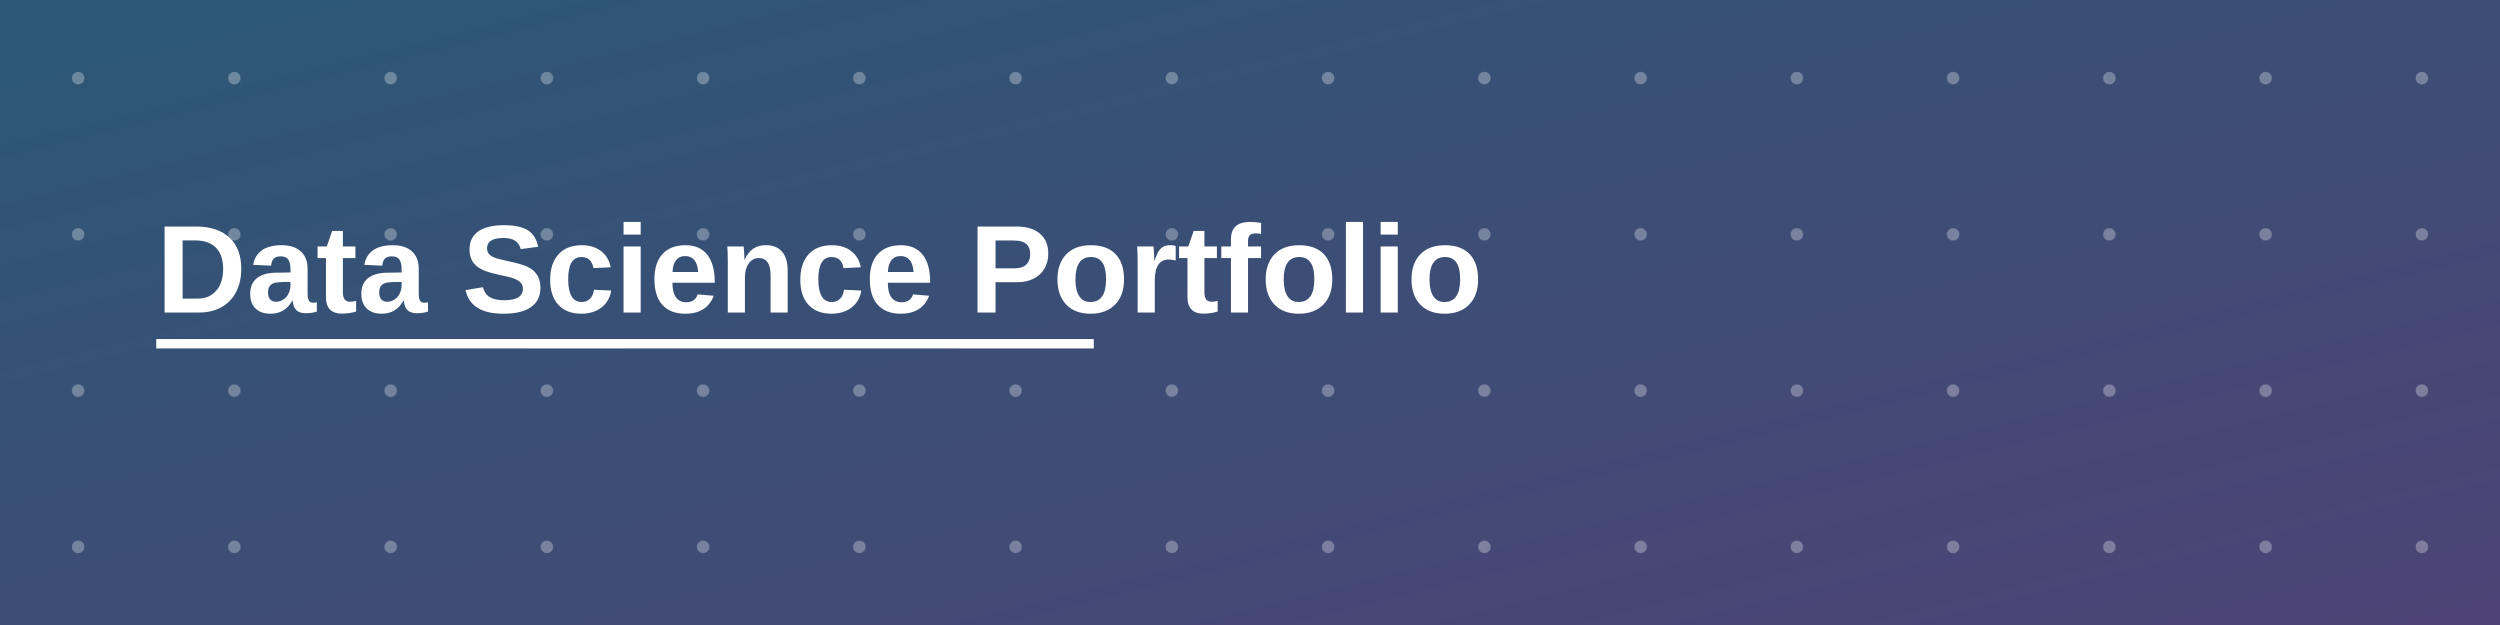
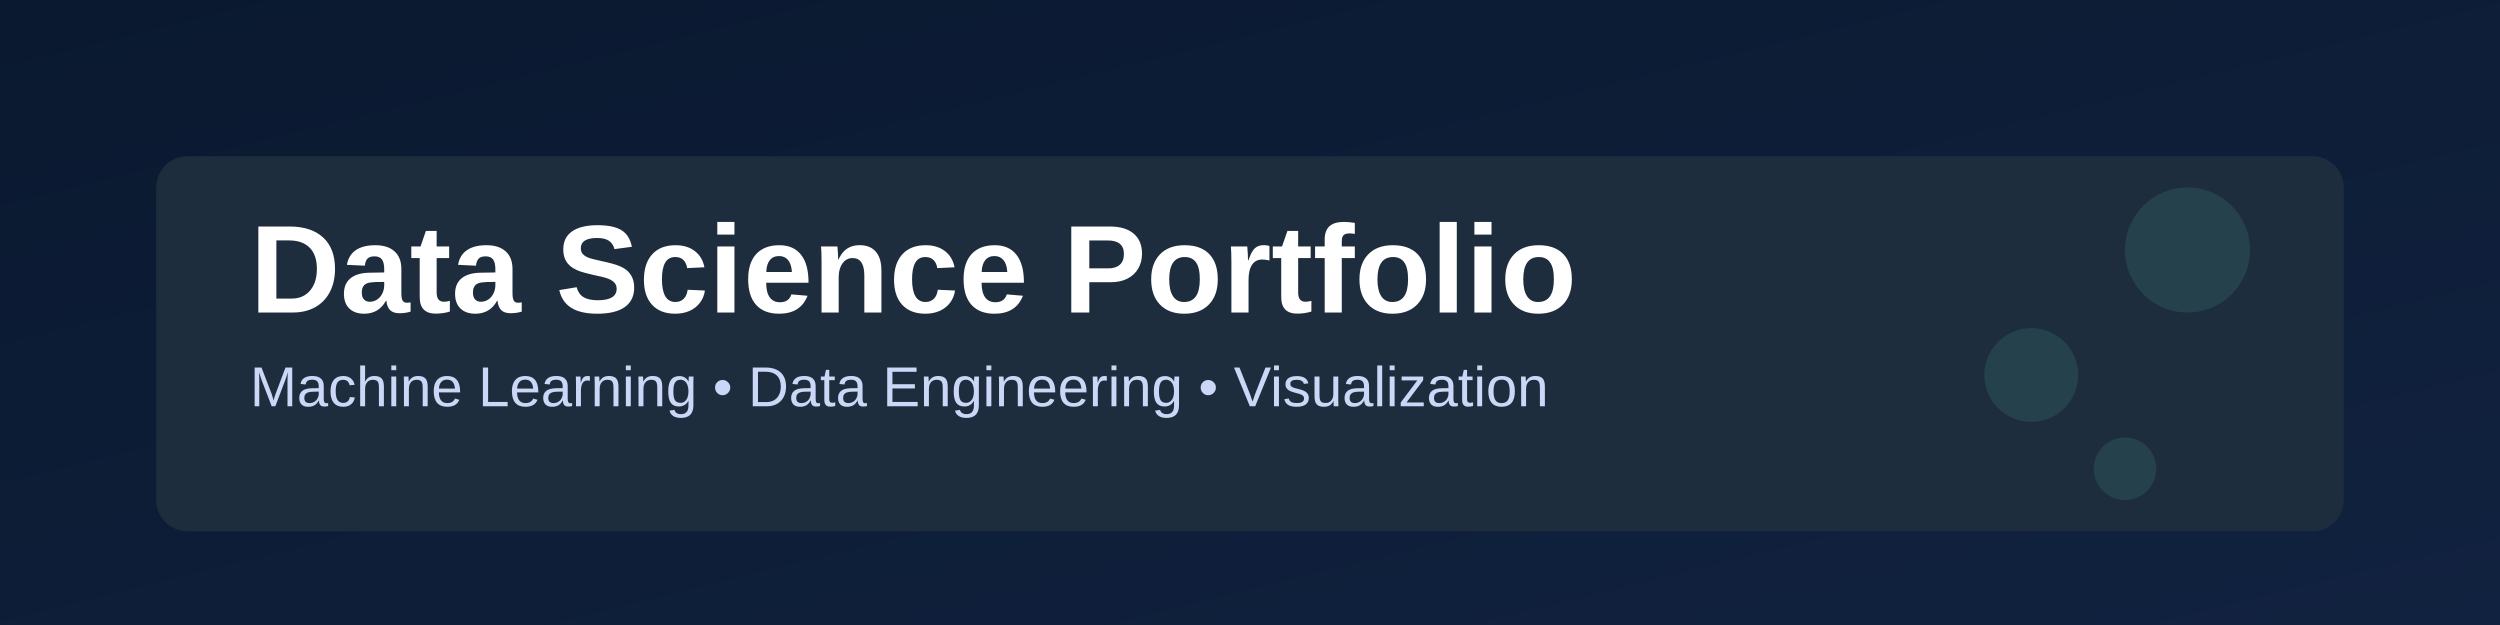
<svg xmlns="http://www.w3.org/2000/svg" width="800" height="200" viewBox="0 0 800 200">
  <defs>
    <linearGradient id="gradient" x1="0%" y1="0%" x2="100%" y2="100%">
-       <stop offset="0%" style="stop-color:#2b5876;stop-opacity:1" />
-       <stop offset="100%" style="stop-color:#4e4376;stop-opacity:1" />
+       <stop offset="0%" style="stop-color:#0a192f;stop-opacity:1" />
+       <stop offset="100%" style="stop-color:#112240;stop-opacity:1" />
    </linearGradient>
-     <pattern id="circles" x="0" y="0" width="50" height="50" patternUnits="userSpaceOnUse">
-       <circle cx="25" cy="25" r="2" fill="#ffffff" opacity="0.3">
-         <animate attributeName="r" values="2;4;2" dur="3s" repeatCount="indefinite" />
-         <animate attributeName="opacity" values="0.3;0.6;0.3" dur="3s" repeatCount="indefinite" />
-       </circle>
-     </pattern>
+     <linearGradient id="progressGradient" x1="0%" y1="0%" x2="100%" y2="0%">
+       <stop offset="0%" style="stop-color:#64ffda;stop-opacity:0.8" />
+       <stop offset="100%" style="stop-color:#64ffda;stop-opacity:0.2" />
+     </linearGradient>
  </defs>
  <rect width="800" height="200" fill="url(#gradient)" />
-   <rect width="800" height="200" fill="url(#circles)" />
-   <text x="50" y="100" font-family="Arial" font-size="40" fill="white" font-weight="bold">
+   <rect x="50" y="50" width="700" height="120" rx="10" fill="#1e2d3d" />
+   <text x="80" y="100" font-family="Arial" font-size="40" fill="#ffffff" font-weight="bold">
        Data Science Portfolio
    </text>
-   <line x1="50" y1="110" x2="350" y2="110" stroke="white" stroke-width="3">
-     <animate attributeName="x2" values="50;350;50" dur="4s" repeatCount="indefinite" />
-   </line>
+   <text x="80" y="130" font-family="Arial" font-size="18" fill="#ccd6f6">
+         Machine Learning • Data Engineering • Visualization
+     </text>
+   <rect x="80" y="145" width="0" height="3" fill="url(#progressGradient)" rx="1.5">
+     <animate attributeName="width" values="0;550;550" dur="2s" fill="freeze" />
+   </rect>
+   <circle cx="700" cy="80" r="20" fill="#64ffda" opacity="0.1">
+     <animate attributeName="r" values="20;25;20" dur="4s" repeatCount="indefinite" />
+   </circle>
+   <circle cx="650" cy="120" r="15" fill="#64ffda" opacity="0.1">
+     <animate attributeName="r" values="15;20;15" dur="4s" repeatCount="indefinite" begin="1s" />
+   </circle>
+   <circle cx="680" cy="150" r="10" fill="#64ffda" opacity="0.1">
+     <animate attributeName="r" values="10;15;10" dur="4s" repeatCount="indefinite" begin="2s" />
+   </circle>
</svg>
